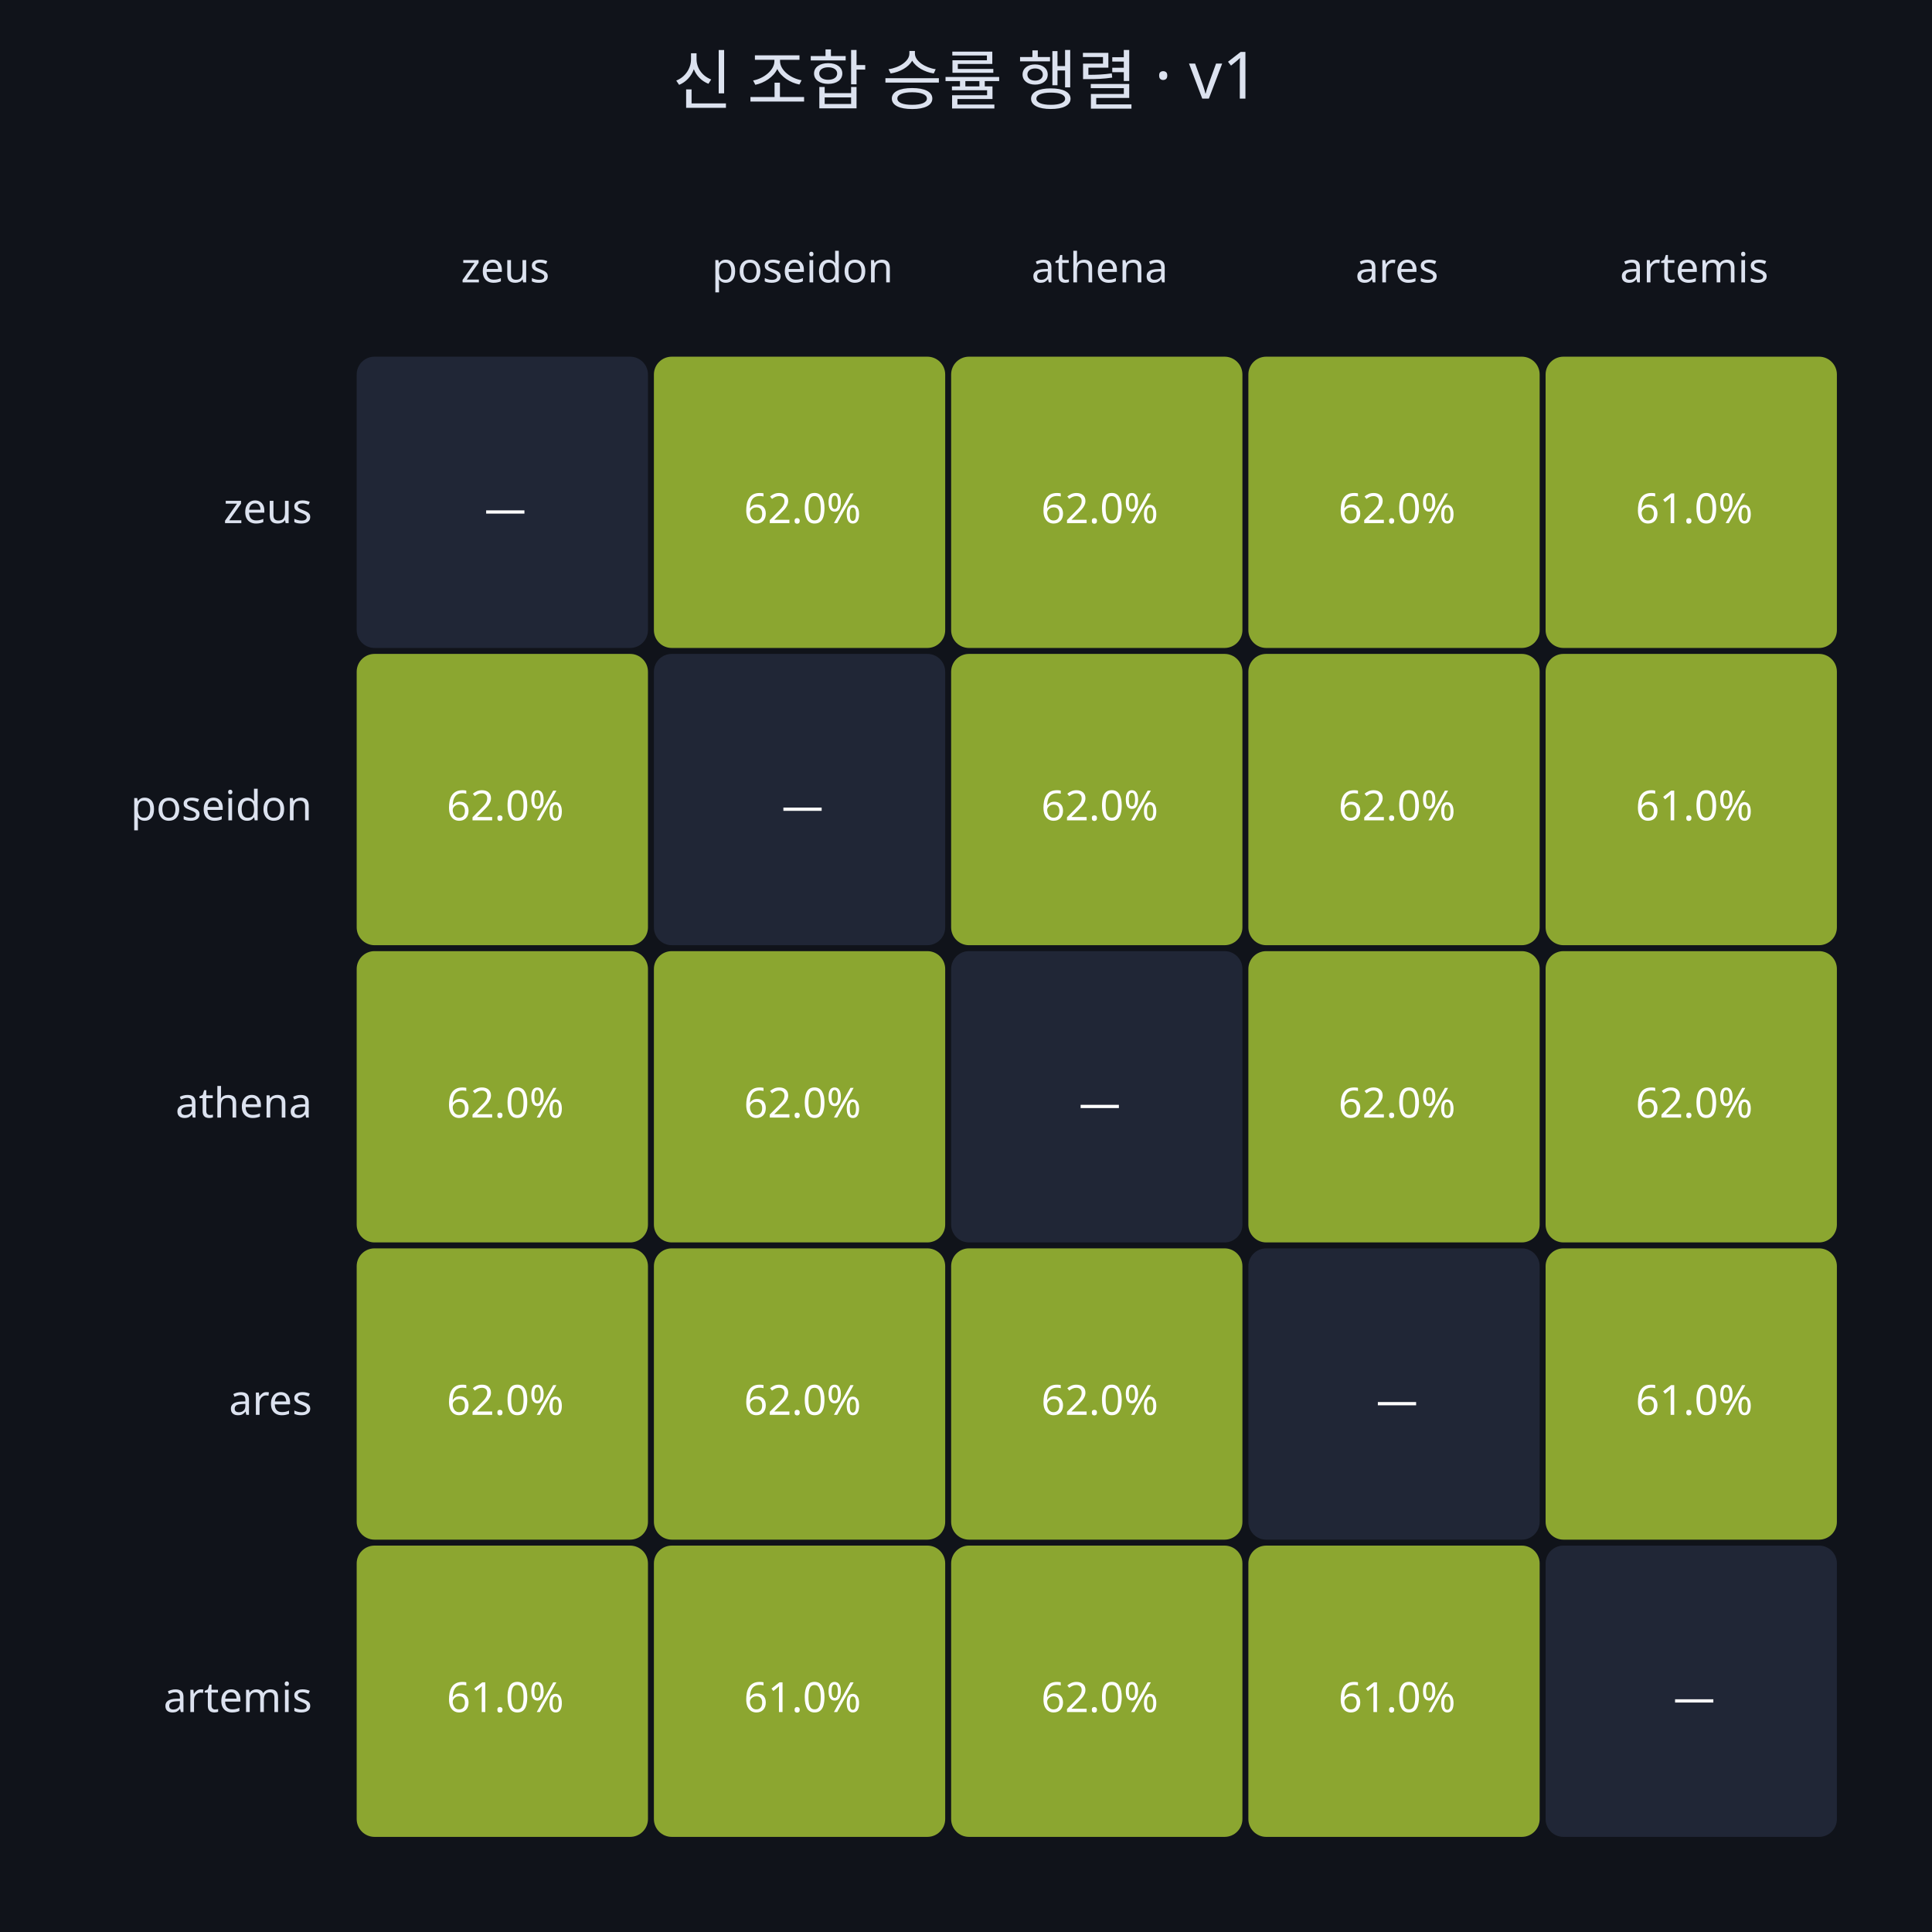
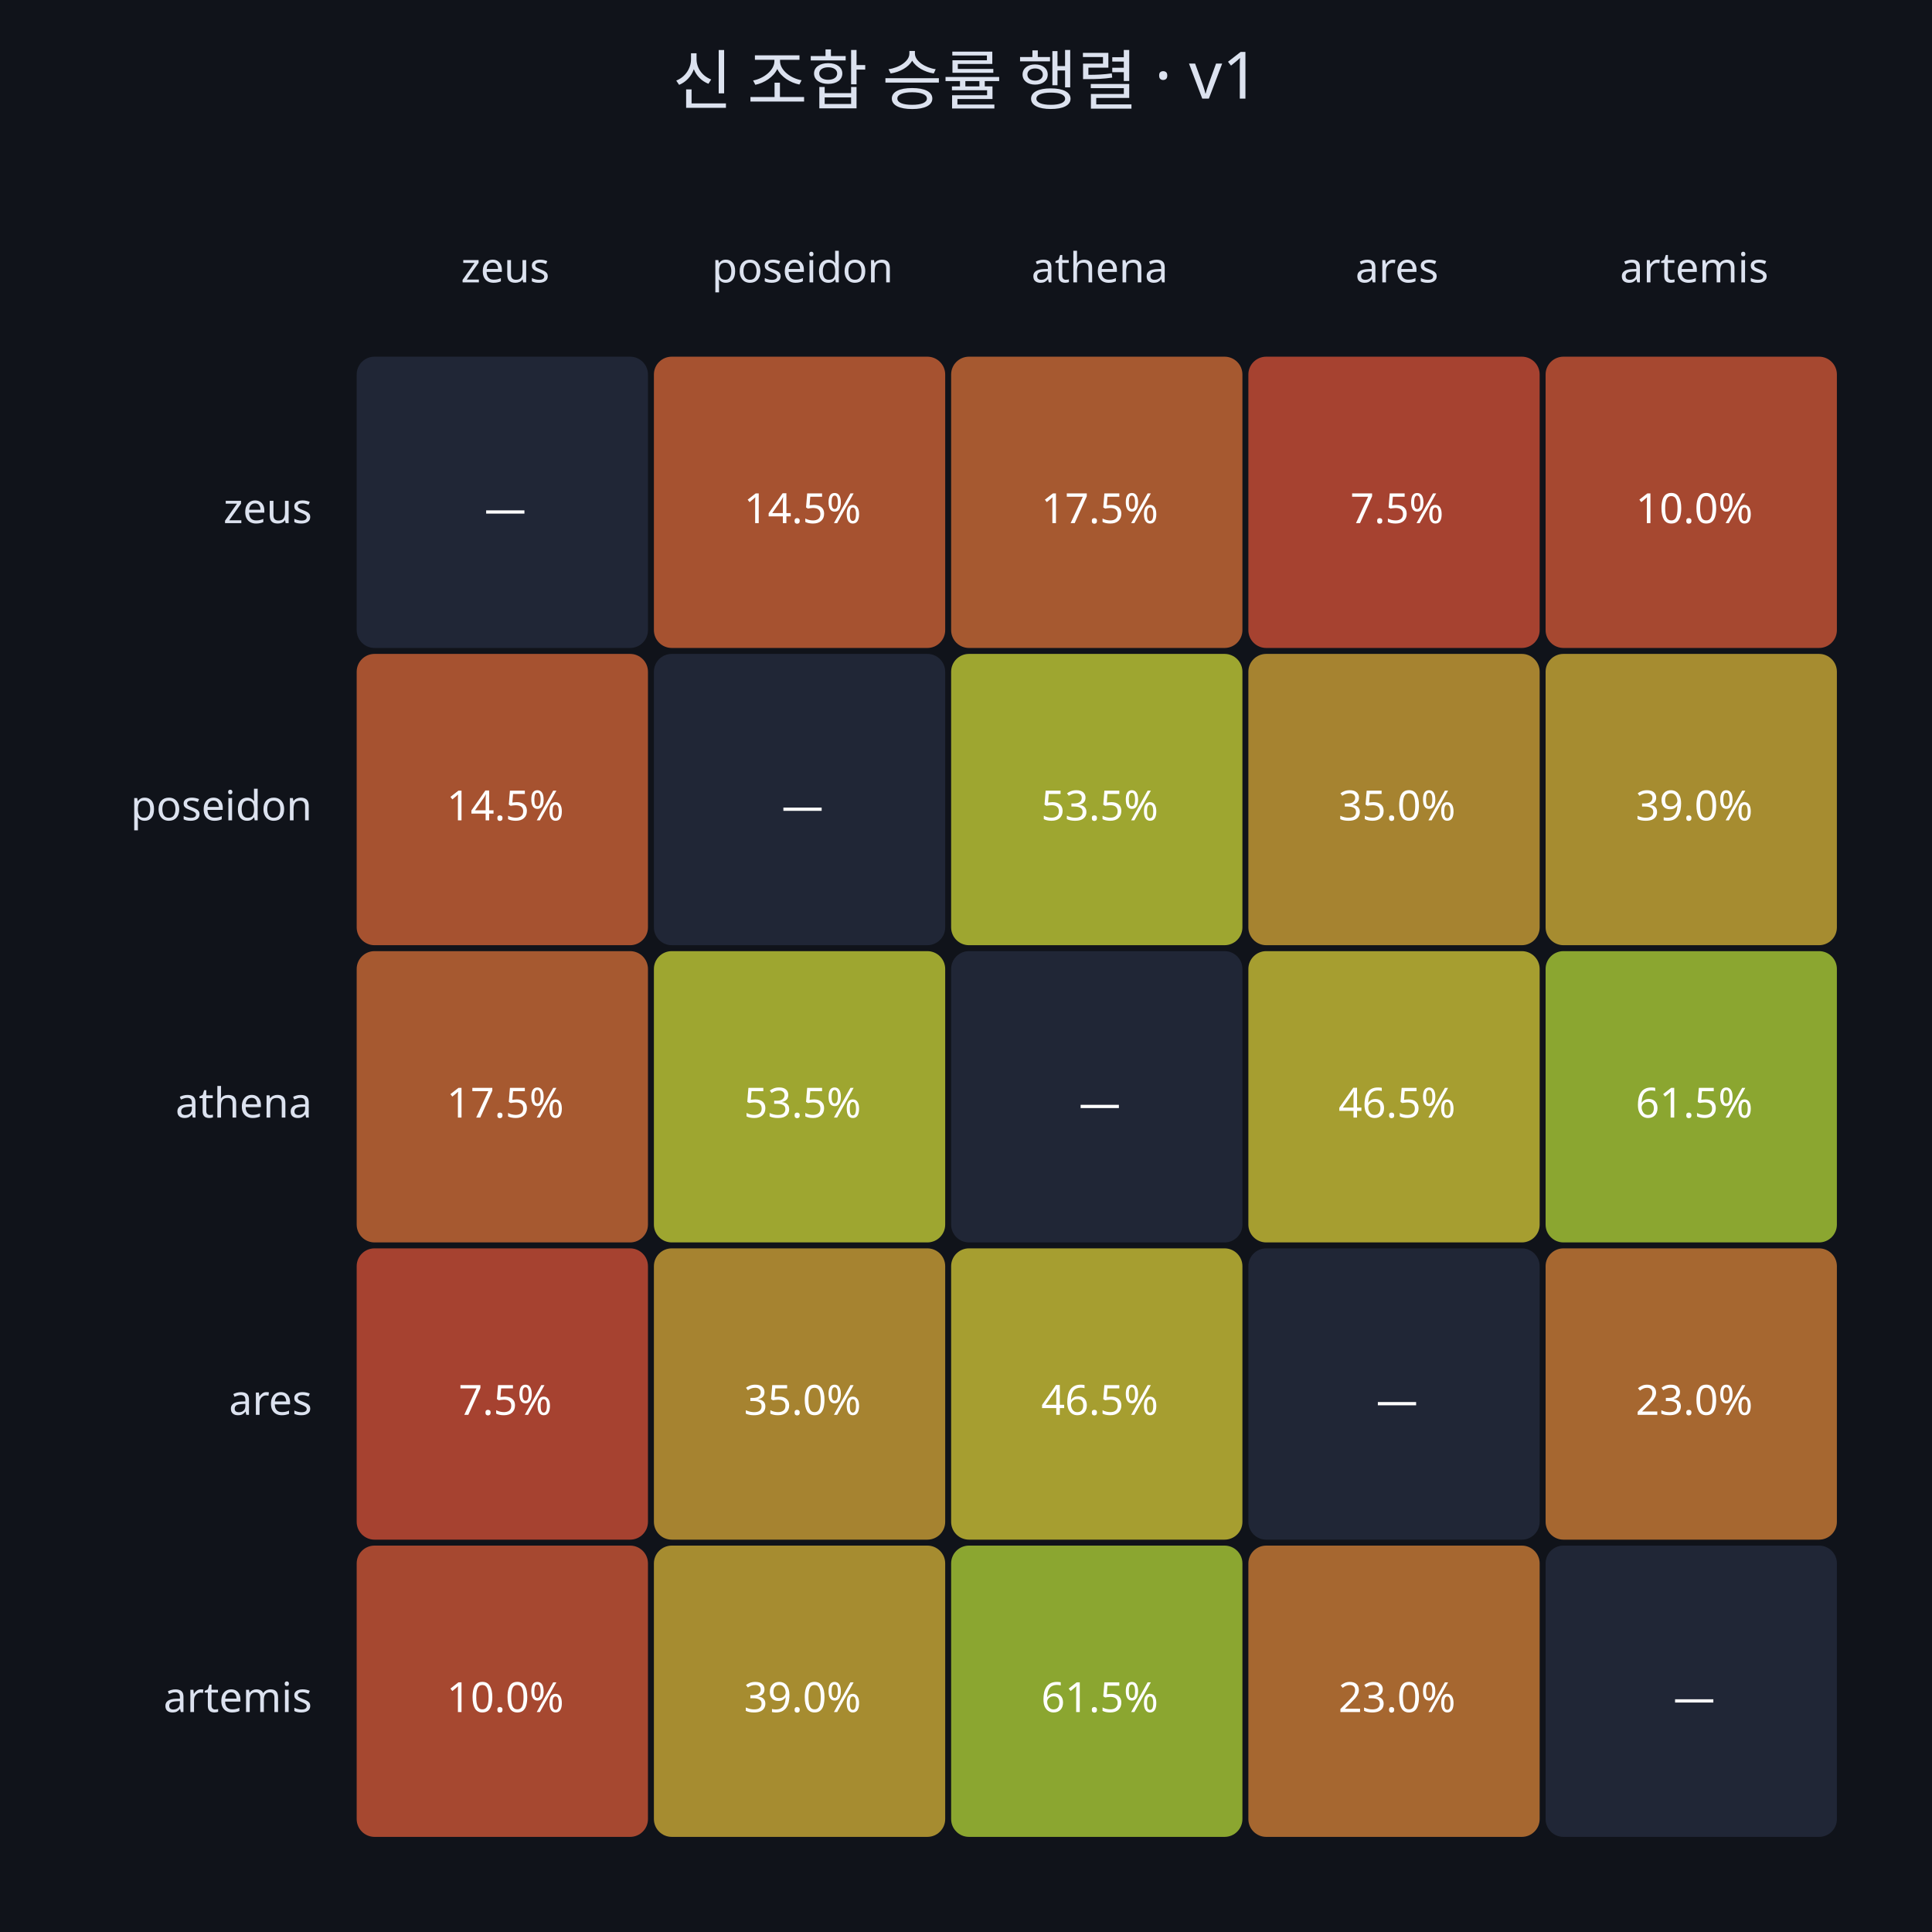
<svg xmlns="http://www.w3.org/2000/svg" width="650" height="650" viewBox="0 0 650 650">
  <rect width="100%" height="100%" fill="#10131a" />
  <g fill="#dce2ef" font-family="system-ui" font-size="14">
    <text x="170" y="95" text-anchor="middle">zeus</text>
    <text x="105" y="176" text-anchor="end">zeus</text>
    <text x="270" y="95" text-anchor="middle">poseidon</text>
    <text x="105" y="276" text-anchor="end">poseidon</text>
    <text x="370" y="95" text-anchor="middle">athena</text>
    <text x="105" y="376" text-anchor="end">athena</text>
    <text x="470" y="95" text-anchor="middle">ares</text>
    <text x="105" y="476" text-anchor="end">ares</text>
    <text x="570" y="95" text-anchor="middle">artemis</text>
    <text x="105" y="576" text-anchor="end">artemis</text>
    <rect x="120" y="120" width="98" height="98" rx="6" fill="#202636" />
    <text x="170" y="176" text-anchor="middle" fill="white">—</text>
-     <rect x="220" y="120" width="98" height="98" rx="6" fill="hsl(74 55% 42%)" />
-     <text x="270" y="176" text-anchor="middle" fill="white">62.0%</text>
-     <rect x="320" y="120" width="98" height="98" rx="6" fill="hsl(74 55% 42%)" />
-     <text x="370" y="176" text-anchor="middle" fill="white">62.0%</text>
-     <rect x="420" y="120" width="98" height="98" rx="6" fill="hsl(74 55% 42%)" />
-     <text x="470" y="176" text-anchor="middle" fill="white">62.0%</text>
-     <rect x="520" y="120" width="98" height="98" rx="6" fill="hsl(73 55% 42%)" />
-     <text x="570" y="176" text-anchor="middle" fill="white">61.0%</text>
-     <rect x="120" y="220" width="98" height="98" rx="6" fill="hsl(74 55% 42%)" />
-     <text x="170" y="276" text-anchor="middle" fill="white">62.0%</text>
+     <rect x="220" y="120" width="98" height="98" rx="6" fill="hsl(17 55% 42%)" />
+     <text x="270" y="176" text-anchor="middle" fill="white">14.5%</text>
+     <rect x="320" y="120" width="98" height="98" rx="6" fill="hsl(21 55% 42%)" />
+     <text x="370" y="176" text-anchor="middle" fill="white">17.5%</text>
+     <rect x="420" y="120" width="98" height="98" rx="6" fill="hsl(9 55% 42%)" />
+     <text x="470" y="176" text-anchor="middle" fill="white">7.5%</text>
+     <rect x="520" y="120" width="98" height="98" rx="6" fill="hsl(12 55% 42%)" />
+     <text x="570" y="176" text-anchor="middle" fill="white">10.0%</text>
+     <rect x="120" y="220" width="98" height="98" rx="6" fill="hsl(17 55% 42%)" />
+     <text x="170" y="276" text-anchor="middle" fill="white">14.5%</text>
    <rect x="220" y="220" width="98" height="98" rx="6" fill="#202636" />
    <text x="270" y="276" text-anchor="middle" fill="white">—</text>
-     <rect x="320" y="220" width="98" height="98" rx="6" fill="hsl(74 55% 42%)" />
-     <text x="370" y="276" text-anchor="middle" fill="white">62.0%</text>
-     <rect x="420" y="220" width="98" height="98" rx="6" fill="hsl(74 55% 42%)" />
-     <text x="470" y="276" text-anchor="middle" fill="white">62.0%</text>
-     <rect x="520" y="220" width="98" height="98" rx="6" fill="hsl(73 55% 42%)" />
-     <text x="570" y="276" text-anchor="middle" fill="white">61.0%</text>
-     <rect x="120" y="320" width="98" height="98" rx="6" fill="hsl(74 55% 42%)" />
-     <text x="170" y="376" text-anchor="middle" fill="white">62.0%</text>
-     <rect x="220" y="320" width="98" height="98" rx="6" fill="hsl(74 55% 42%)" />
-     <text x="270" y="376" text-anchor="middle" fill="white">62.0%</text>
+     <rect x="320" y="220" width="98" height="98" rx="6" fill="hsl(64 55% 42%)" />
+     <text x="370" y="276" text-anchor="middle" fill="white">53.5%</text>
+     <rect x="420" y="220" width="98" height="98" rx="6" fill="hsl(42 55% 42%)" />
+     <text x="470" y="276" text-anchor="middle" fill="white">35.0%</text>
+     <rect x="520" y="220" width="98" height="98" rx="6" fill="hsl(47 55% 42%)" />
+     <text x="570" y="276" text-anchor="middle" fill="white">39.0%</text>
+     <rect x="120" y="320" width="98" height="98" rx="6" fill="hsl(21 55% 42%)" />
+     <text x="170" y="376" text-anchor="middle" fill="white">17.5%</text>
+     <rect x="220" y="320" width="98" height="98" rx="6" fill="hsl(64 55% 42%)" />
+     <text x="270" y="376" text-anchor="middle" fill="white">53.5%</text>
    <rect x="320" y="320" width="98" height="98" rx="6" fill="#202636" />
    <text x="370" y="376" text-anchor="middle" fill="white">—</text>
-     <rect x="420" y="320" width="98" height="98" rx="6" fill="hsl(74 55% 42%)" />
-     <text x="470" y="376" text-anchor="middle" fill="white">62.0%</text>
+     <rect x="420" y="320" width="98" height="98" rx="6" fill="hsl(56 55% 42%)" />
+     <text x="470" y="376" text-anchor="middle" fill="white">46.5%</text>
    <rect x="520" y="320" width="98" height="98" rx="6" fill="hsl(74 55% 42%)" />
-     <text x="570" y="376" text-anchor="middle" fill="white">62.0%</text>
-     <rect x="120" y="420" width="98" height="98" rx="6" fill="hsl(74 55% 42%)" />
-     <text x="170" y="476" text-anchor="middle" fill="white">62.0%</text>
-     <rect x="220" y="420" width="98" height="98" rx="6" fill="hsl(74 55% 42%)" />
-     <text x="270" y="476" text-anchor="middle" fill="white">62.0%</text>
-     <rect x="320" y="420" width="98" height="98" rx="6" fill="hsl(74 55% 42%)" />
-     <text x="370" y="476" text-anchor="middle" fill="white">62.0%</text>
+     <text x="570" y="376" text-anchor="middle" fill="white">61.5%</text>
+     <rect x="120" y="420" width="98" height="98" rx="6" fill="hsl(9 55% 42%)" />
+     <text x="170" y="476" text-anchor="middle" fill="white">7.5%</text>
+     <rect x="220" y="420" width="98" height="98" rx="6" fill="hsl(42 55% 42%)" />
+     <text x="270" y="476" text-anchor="middle" fill="white">35.0%</text>
+     <rect x="320" y="420" width="98" height="98" rx="6" fill="hsl(56 55% 42%)" />
+     <text x="370" y="476" text-anchor="middle" fill="white">46.5%</text>
    <rect x="420" y="420" width="98" height="98" rx="6" fill="#202636" />
    <text x="470" y="476" text-anchor="middle" fill="white">—</text>
-     <rect x="520" y="420" width="98" height="98" rx="6" fill="hsl(73 55% 42%)" />
-     <text x="570" y="476" text-anchor="middle" fill="white">61.0%</text>
-     <rect x="120" y="520" width="98" height="98" rx="6" fill="hsl(73 55% 42%)" />
-     <text x="170" y="576" text-anchor="middle" fill="white">61.0%</text>
-     <rect x="220" y="520" width="98" height="98" rx="6" fill="hsl(73 55% 42%)" />
-     <text x="270" y="576" text-anchor="middle" fill="white">61.0%</text>
+     <rect x="520" y="420" width="98" height="98" rx="6" fill="hsl(28 55% 42%)" />
+     <text x="570" y="476" text-anchor="middle" fill="white">23.0%</text>
+     <rect x="120" y="520" width="98" height="98" rx="6" fill="hsl(12 55% 42%)" />
+     <text x="170" y="576" text-anchor="middle" fill="white">10.0%</text>
+     <rect x="220" y="520" width="98" height="98" rx="6" fill="hsl(47 55% 42%)" />
+     <text x="270" y="576" text-anchor="middle" fill="white">39.0%</text>
    <rect x="320" y="520" width="98" height="98" rx="6" fill="hsl(74 55% 42%)" />
-     <text x="370" y="576" text-anchor="middle" fill="white">62.0%</text>
-     <rect x="420" y="520" width="98" height="98" rx="6" fill="hsl(73 55% 42%)" />
-     <text x="470" y="576" text-anchor="middle" fill="white">61.0%</text>
+     <text x="370" y="576" text-anchor="middle" fill="white">61.5%</text>
+     <rect x="420" y="520" width="98" height="98" rx="6" fill="hsl(28 55% 42%)" />
+     <text x="470" y="576" text-anchor="middle" fill="white">23.0%</text>
    <rect x="520" y="520" width="98" height="98" rx="6" fill="#202636" />
    <text x="570" y="576" text-anchor="middle" fill="white">—</text>
    <text x="325" y="35" text-anchor="middle" font-size="22">신 조합 승률 행렬 · v1</text>
  </g>
</svg>
